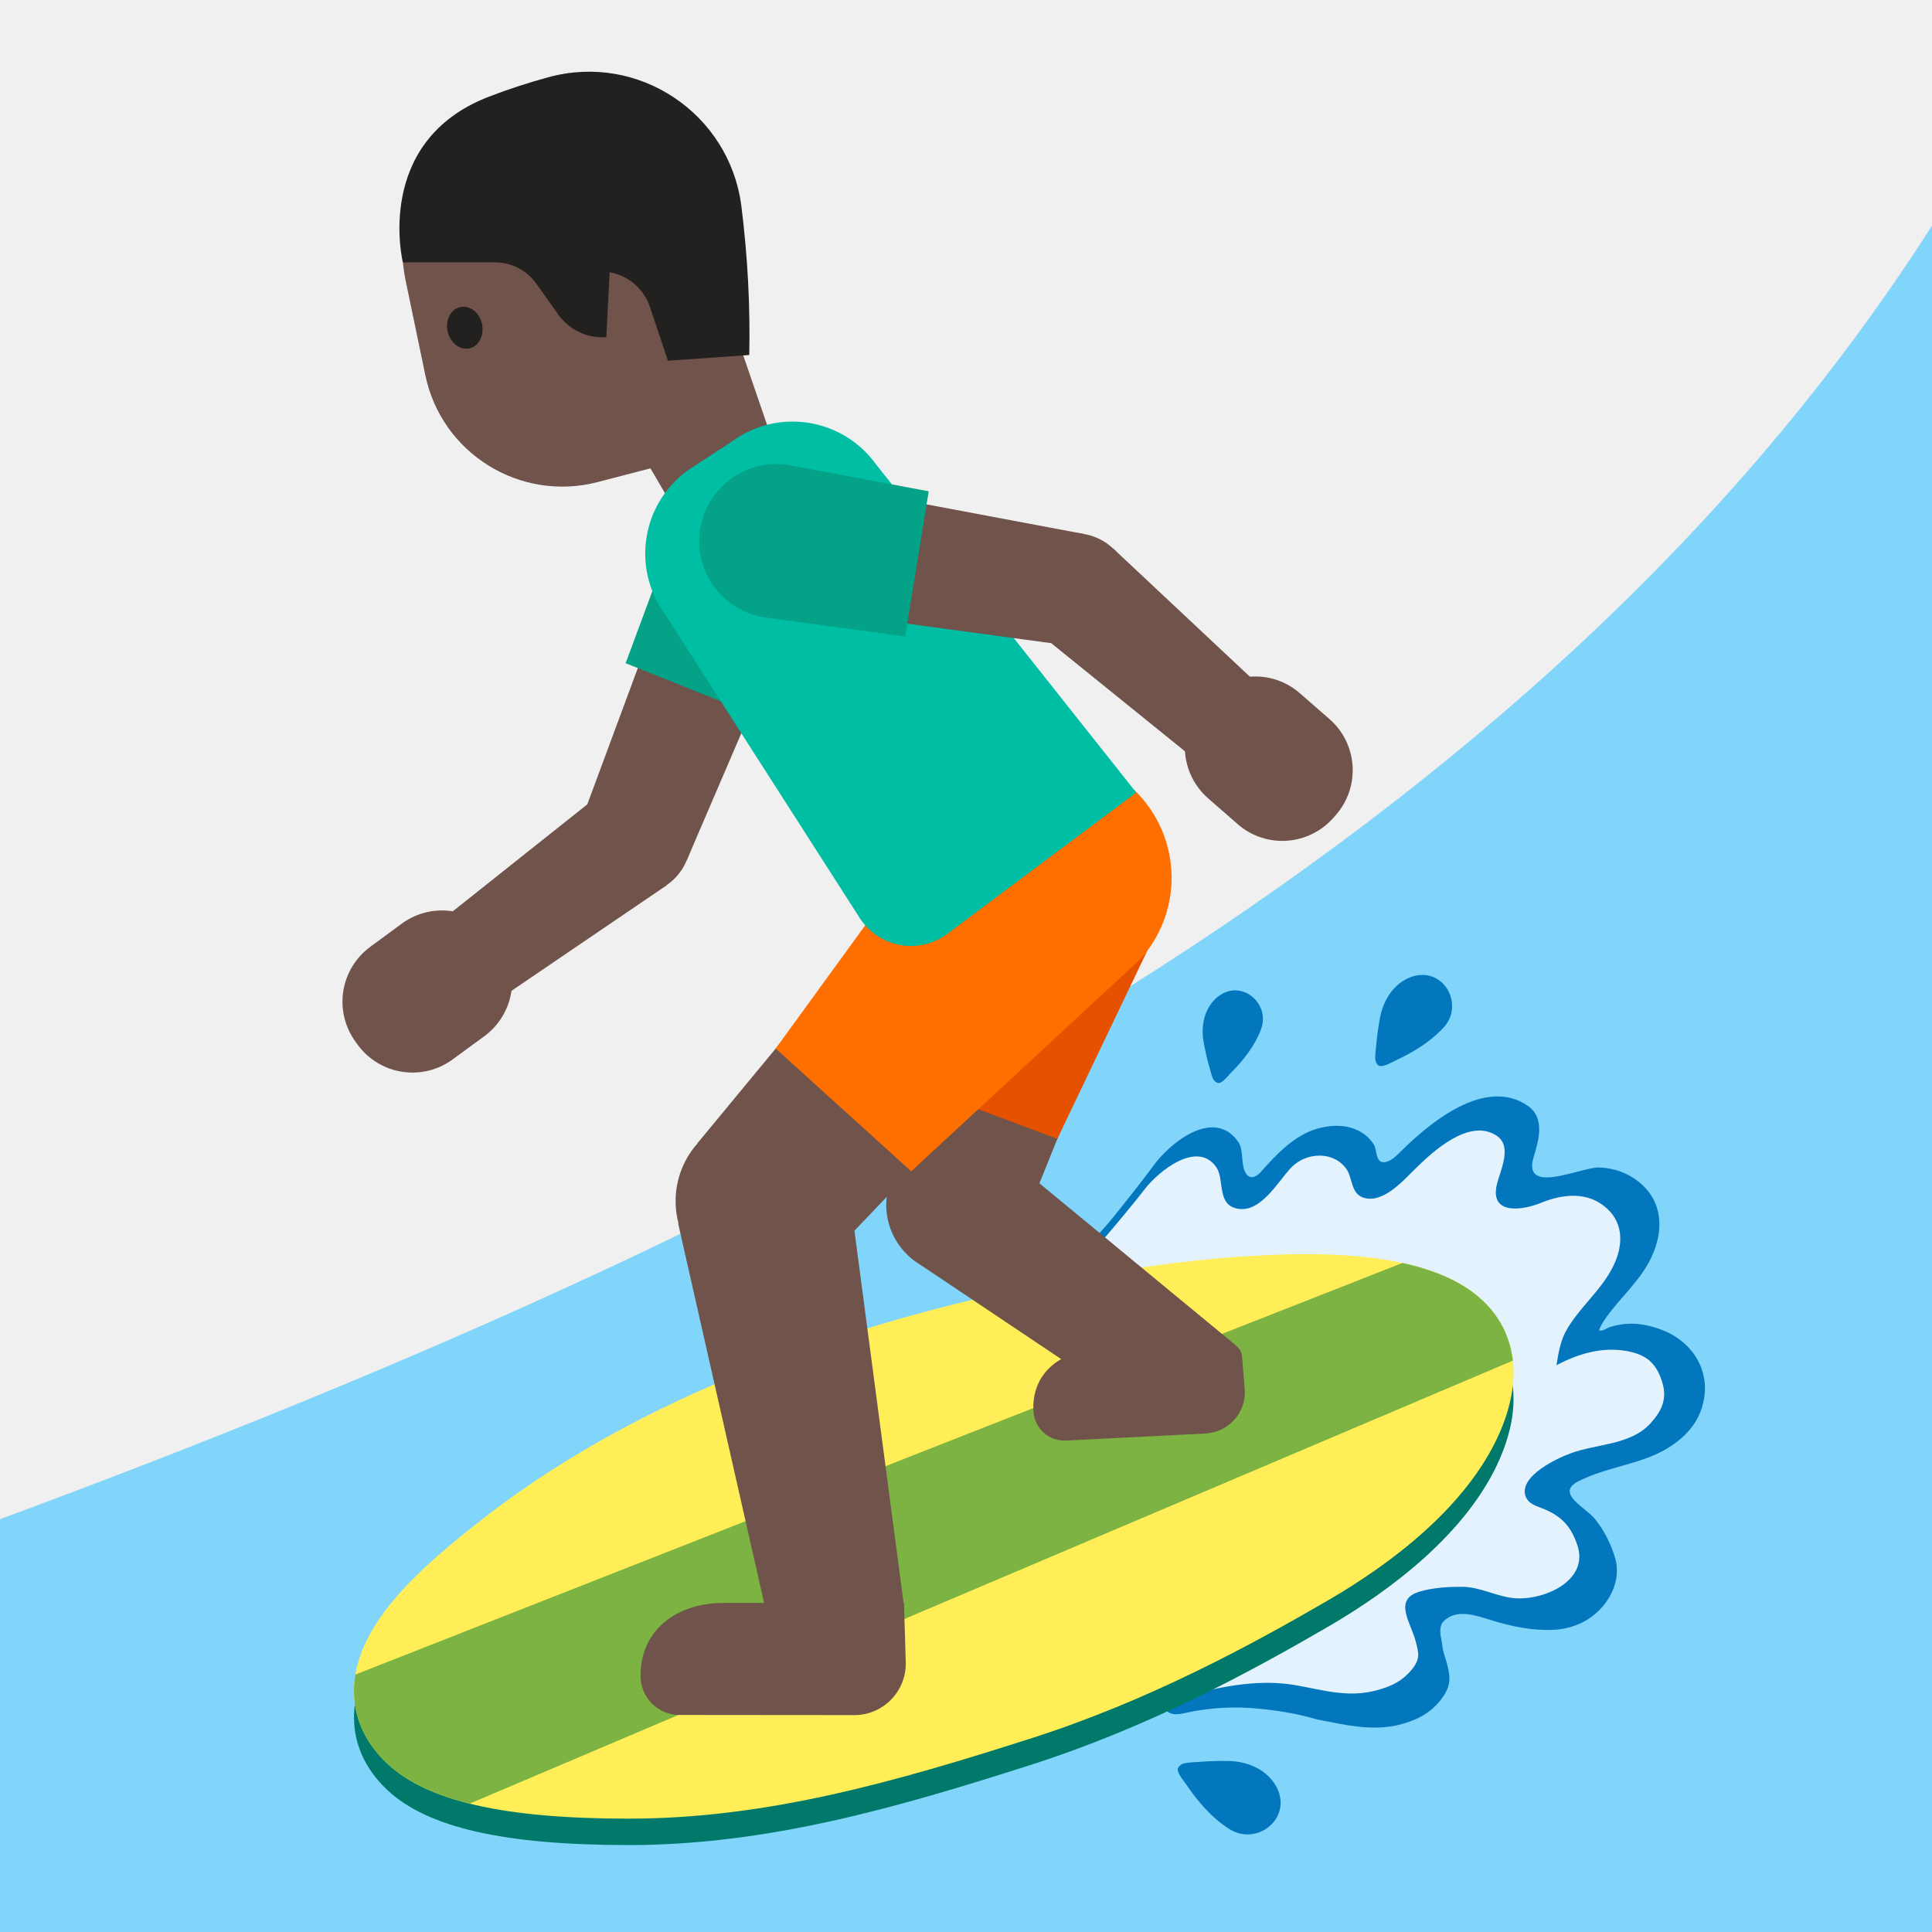
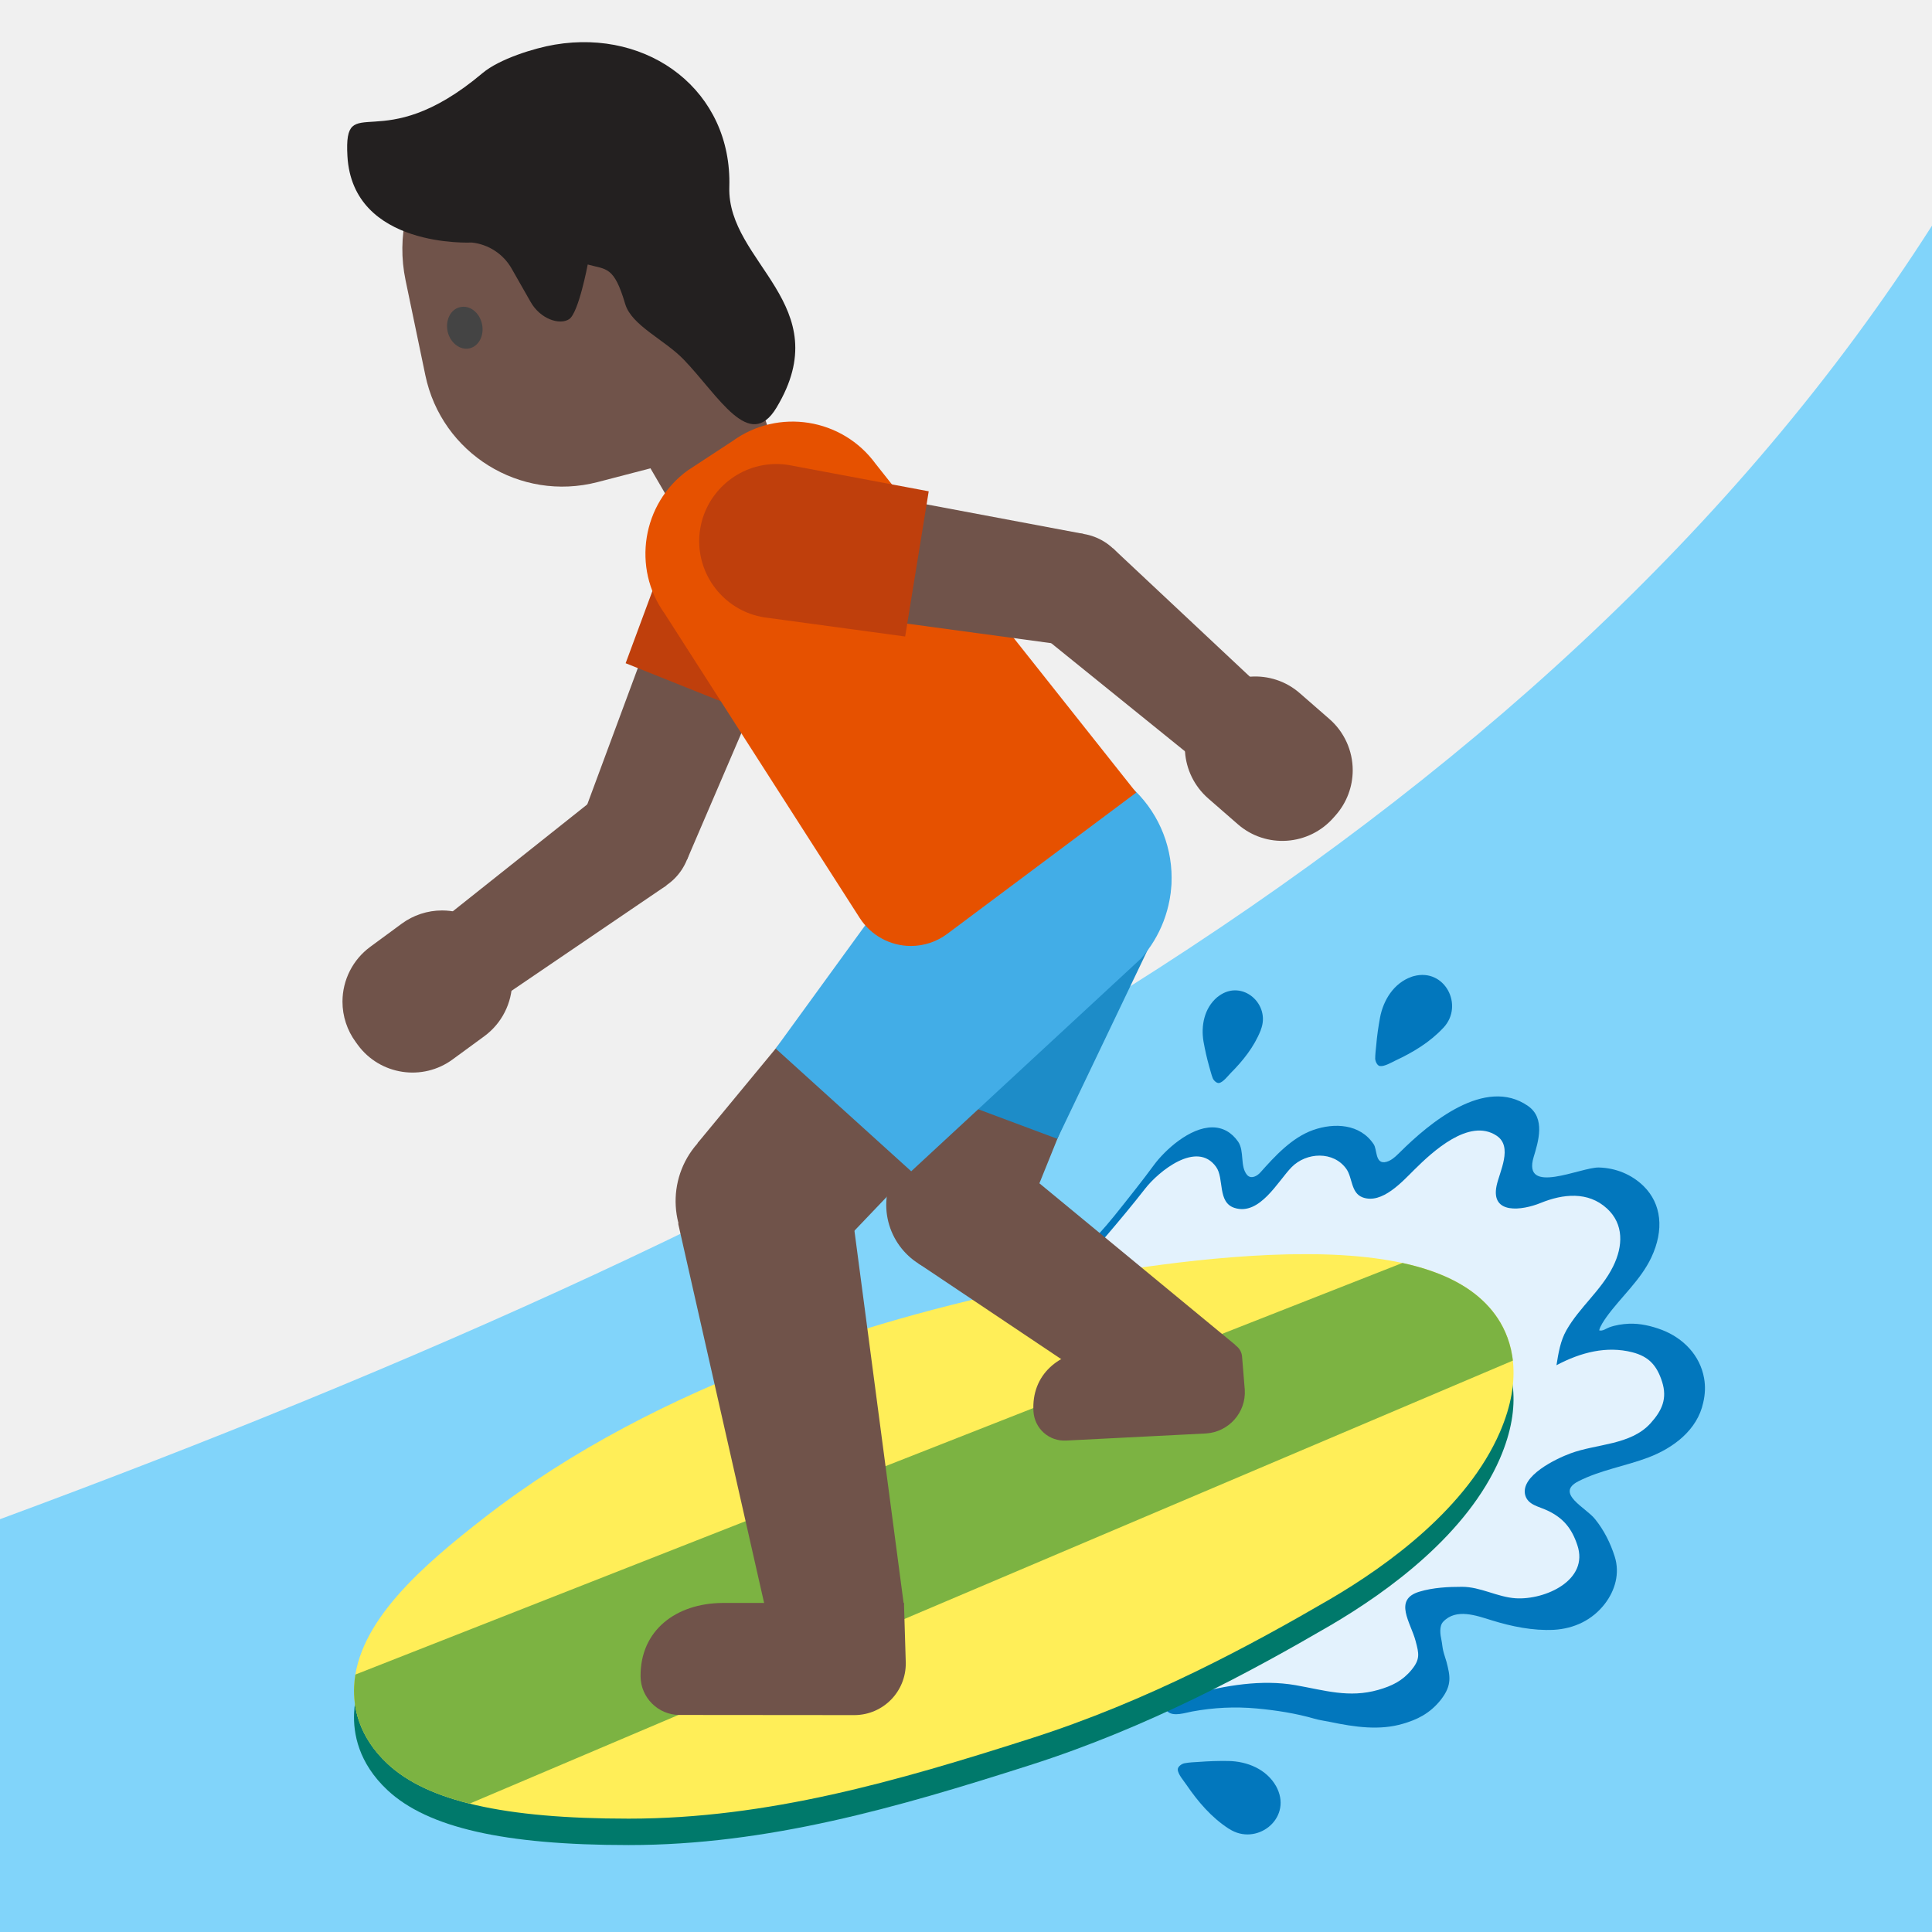
- <svg xmlns="http://www.w3.org/2000/svg" xmlns:xlink="http://www.w3.org/1999/xlink" width="128" height="128">
-   <path d="M128 128H0v-27.35c54.56-20.16 102.17-45.24 128-85.7V128z" fill="#81d4fa" />
-   <path d="M112.9 91.31c-.27-1.53-1.39-2.66-2.79-3.2-.69-.26-1.44-.44-2.19-.41-.43.02-.9.09-1.3.24-.2.07-.44.27-.67.2.06-.28.32-.65.48-.88.94-1.31 2.26-2.44 2.97-3.94.87-1.84.68-3.57-.51-4.74-.8-.78-1.85-1.2-2.96-1.23-1.19-.03-5.1 1.89-4.32-.7.31-1.02.79-2.57-.38-3.38-2.84-1.97-6.54 1.14-8.48 3.07-.29.28-.62.62-1.03.66-.61.05-.48-.85-.71-1.19-.9-1.36-2.61-1.44-4.02-.94-1.4.5-2.52 1.72-3.48 2.8-.21.24-.62.48-.89.17-.48-.57-.16-1.57-.59-2.2-.43-.62-1.02-.95-1.71-.95-1.49 0-3.14 1.5-3.88 2.51-.72.98-1.56 2.04-2.61 3.35-.73.9-1.41 1.64-2.08 2.27-.15.14-.31.29-.47.43-.69.62-1.44 1.24-2.36 1.94-.08.05-.19.13-.32.23-1.46 1.03-2.24 1.72-2.17 2.37l.03.35.33.06c1.53.28 3.42.07 4.89-.16.33-.05.67-.12 1.02-.19 1.04-.21 2.18-.41 3.02-.23 2.61.54 5.33 1.64 7.66 3.11 1.04.65 2.11 1.4 3.03 2.06 1.2.85 3.19 2.68 3.15 5.41-.04 2.92-1.48 5.52-2.68 7.19-.57.79-1.34 1.41-2.16 1.92-.7.44-1.65.6-2.21 1.23-.16.18-.24.42-.4.59-.12.14-.32.27-.4.43-.42.76-.9 1.53-1.64 2.02-.34.22-.71.14-1.07.28-.27.1-.53.31-.79.45-.27.15-1.33.67-.85 1.09.4.35 1.18.07 1.63-.01 1.42-.26 2.82-.33 4.26-.2 1.3.12 2.59.32 3.84.68.34.1.69.14 1.02.21 1.67.35 3.31.58 4.85.12.85-.25 1.75-.63 2.51-1.6.75-.97.6-1.57.37-2.48-.07-.25-.16-.49-.22-.74-.06-.24-.07-.48-.12-.72-.08-.35-.16-.92.11-1.21.86-.92 2.21-.41 3.22-.1 1.32.41 2.74.7 4.12.63 1.35-.08 2.55-.65 3.38-1.73.68-.89 1-2.02.65-3.12-.28-.89-.71-1.75-1.3-2.48-.59-.76-2.68-1.71-1.11-2.51 1.47-.75 3.11-1 4.64-1.58 1.66-.63 3.24-1.82 3.63-3.62.14-.59.15-1.12.06-1.63z" fill="#0277bd" />
-   <path d="M104.05 96.29c1.72-.64 3.97-.54 5.29-1.98.78-.86 1.13-1.65.78-2.76-.35-1.1-.89-1.68-1.98-1.96-1.7-.43-3.4 0-5.02.86.13-.81.26-1.62.66-2.32.87-1.53 2.31-2.64 3.09-4.22.67-1.35.72-2.81-.4-3.84-1.26-1.16-2.93-.97-4.4-.37-1.23.5-3.31.78-2.92-1.13.19-.93 1.11-2.6 0-3.33-1.82-1.2-4.26 1.08-5.44 2.25-.8.79-2.15 2.31-3.43 1.84-.78-.29-.67-1.29-1.07-1.87-.85-1.22-2.66-1.13-3.64-.13-.91.93-2.11 3.22-3.77 2.7-1.16-.36-.68-1.96-1.23-2.72-1.28-1.79-3.83.32-4.7 1.44-.81 1.04-1.67 2.07-2.53 3.08-.64.76-1.32 1.48-2.04 2.12l-.46.4c-.75.64-1.51 1.22-2.3 1.8-.45.33-2.28 1.44-2.22 1.99 1.52.26 3.06.08 4.57-.14 1.28-.19 2.76-.63 4.04-.38 2.59.51 5.24 1.54 7.5 2.89.99.59 1.99 1.26 2.94 1.89 1.8 1.21 3.25 3.06 3.22 5.31-.04 2.49-1.19 4.87-2.67 6.83-1.52 2.02-4.34 2.8-6.46 4.13-1.41.88-3.33 1.94-4.29 3.33-2.08 3.01 2.83.51 3.82.25 2.21-.58 4.59-1 6.86-.6 1.92.34 3.53.86 5.46.31.91-.26 1.61-.6 2.21-1.33.58-.71.49-1.07.27-1.9-.32-1.23-1.51-2.76.26-3.28.9-.27 1.89-.32 2.81-.32 1.24 0 2.33.68 3.56.76 1.94.12 4.88-1.19 4.08-3.53-.36-1.08-.91-1.78-1.97-2.28-.58-.28-1.29-.36-1.48-1.02-.34-1.28 2.05-2.42 3-2.77z" fill="#e3f2fd" />
-   <g fill="#0277bd">
-     <path d="M81.4 121.15c.01.01.02.02.04.02 1.78 1.16 4.13-.63 3.19-2.66-.02-.05-.05-.1-.08-.16-.64-1.14-1.92-1.66-3.17-1.68-.65-.01-1.29.01-1.94.06-.32.02-.65.03-.96.09-.18.03-.46.22-.45.42.01.31.41.76.57 1 .77 1.13 1.66 2.17 2.8 2.91zM83.52 68.27c.01-.01.01-.02.01-.04.68-1.69-1.22-3.38-2.77-2.25l-.12.09c-.85.72-1.09 1.89-.9 2.96.1.55.22 1.09.37 1.62.08.26.14.54.24.79.06.14.26.35.43.31.26-.06.57-.46.75-.65.82-.82 1.56-1.75 1.99-2.83zM95.61 68.11l.03-.03c1.37-1.48.07-3.96-1.97-3.41-.05.01-.11.03-.16.05-1.16.41-1.86 1.53-2.08 2.7-.11.6-.2 1.21-.25 1.82-.03.3-.07.61-.07.91.01.16.13.46.32.48.29.04.78-.25 1.03-.37 1.16-.54 2.27-1.21 3.15-2.15z" />
+ <svg xmlns="http://www.w3.org/2000/svg" width="128px" height="128px" version="1.1" xml:space="preserve" style="fill-rule:evenodd;clip-rule:evenodd;stroke-linejoin:round;stroke-miterlimit:2;">
+   <path d="M128,128L0,128L0,100.65C54.56,80.49 102.17,55.41 128,14.95L128,128Z" style="fill:#81d4fa;fill-rule:nonzero;" />
+   <path d="M112.9,91.31C112.63,89.78 111.51,88.65 110.11,88.11C109.42,87.85 108.67,87.67 107.92,87.7C107.49,87.72 107.02,87.79 106.62,87.94C106.42,88.01 106.18,88.21 105.95,88.14C106.01,87.86 106.27,87.49 106.43,87.26C107.37,85.95 108.69,84.82 109.4,83.32C110.27,81.48 110.08,79.75 108.89,78.58C108.09,77.8 107.04,77.38 105.93,77.35C104.74,77.32 100.83,79.24 101.61,76.65C101.92,75.63 102.4,74.08 101.23,73.27C98.39,71.3 94.69,74.41 92.75,76.34C92.46,76.62 92.13,76.96 91.72,77C91.11,77.05 91.24,76.15 91.01,75.81C90.11,74.45 88.4,74.37 86.99,74.87C85.59,75.37 84.47,76.59 83.51,77.67C83.3,77.91 82.89,78.15 82.62,77.84C82.14,77.27 82.46,76.27 82.03,75.64C81.6,75.02 81.01,74.69 80.32,74.69C78.83,74.69 77.18,76.19 76.44,77.2C75.72,78.18 74.88,79.24 73.83,80.55C73.1,81.45 72.42,82.19 71.75,82.82C71.6,82.96 71.44,83.11 71.28,83.25C70.59,83.87 69.84,84.49 68.92,85.19C68.84,85.24 68.73,85.32 68.6,85.42C67.14,86.45 66.36,87.14 66.43,87.79L66.46,88.14L66.79,88.2C68.32,88.48 70.21,88.27 71.68,88.04C72.01,87.99 72.35,87.92 72.7,87.85C73.74,87.64 74.88,87.44 75.72,87.62C78.33,88.16 81.05,89.26 83.38,90.73C84.42,91.38 85.49,92.13 86.41,92.79C87.61,93.64 89.6,95.47 89.56,98.2C89.52,101.12 88.08,103.72 86.88,105.39C86.31,106.18 85.54,106.8 84.72,107.31C84.02,107.75 83.07,107.91 82.51,108.54C82.35,108.72 82.27,108.96 82.11,109.13C81.99,109.27 81.79,109.4 81.71,109.56C81.29,110.32 80.81,111.09 80.07,111.58C79.73,111.8 79.36,111.72 79,111.86C78.73,111.96 78.47,112.17 78.21,112.31C77.94,112.46 76.88,112.98 77.36,113.4C77.76,113.75 78.54,113.47 78.99,113.39C80.41,113.13 81.81,113.06 83.25,113.19C84.55,113.31 85.84,113.51 87.09,113.87C87.43,113.97 87.78,114.01 88.11,114.08C89.78,114.43 91.42,114.66 92.96,114.2C93.81,113.95 94.71,113.57 95.47,112.6C96.22,111.63 96.07,111.03 95.84,110.12C95.77,109.87 95.68,109.63 95.62,109.38C95.56,109.14 95.55,108.9 95.5,108.66C95.42,108.31 95.34,107.74 95.61,107.45C96.47,106.53 97.82,107.04 98.83,107.35C100.15,107.76 101.57,108.05 102.95,107.98C104.3,107.9 105.5,107.33 106.33,106.25C107.01,105.36 107.33,104.23 106.98,103.13C106.7,102.24 106.27,101.38 105.68,100.65C105.09,99.89 103,98.94 104.57,98.14C106.04,97.39 107.68,97.14 109.21,96.56C110.87,95.93 112.45,94.74 112.84,92.94C112.98,92.35 112.99,91.82 112.9,91.31Z" style="fill:#0277bd;fill-rule:nonzero;" />
+   <path d="M104.05,96.29C105.77,95.65 108.02,95.75 109.34,94.31C110.12,93.45 110.47,92.66 110.12,91.55C109.77,90.45 109.23,89.87 108.14,89.59C106.44,89.16 104.74,89.59 103.12,90.45C103.25,89.64 103.38,88.83 103.78,88.13C104.65,86.6 106.09,85.49 106.87,83.91C107.54,82.56 107.59,81.1 106.47,80.07C105.21,78.91 103.54,79.1 102.07,79.7C100.84,80.2 98.76,80.48 99.15,78.57C99.34,77.64 100.26,75.97 99.15,75.24C97.33,74.04 94.89,76.32 93.71,77.49C92.91,78.28 91.56,79.8 90.28,79.33C89.5,79.04 89.61,78.04 89.21,77.46C88.36,76.24 86.55,76.33 85.57,77.33C84.66,78.26 83.46,80.55 81.8,80.03C80.64,79.67 81.12,78.07 80.57,77.31C79.29,75.52 76.74,77.63 75.87,78.75C75.06,79.79 74.2,80.82 73.34,81.83C72.7,82.59 72.02,83.31 71.3,83.95L70.84,84.35C70.09,84.99 69.33,85.57 68.54,86.15C68.09,86.48 66.26,87.59 66.32,88.14C67.84,88.4 69.38,88.22 70.89,88C72.17,87.81 73.65,87.37 74.93,87.62C77.52,88.13 80.17,89.16 82.43,90.51C83.42,91.1 84.42,91.77 85.37,92.4C87.17,93.61 88.62,95.46 88.59,97.71C88.55,100.2 87.4,102.58 85.92,104.54C84.4,106.56 81.58,107.34 79.46,108.67C78.05,109.55 76.13,110.61 75.17,112C73.09,115.01 78,112.51 78.99,112.25C81.2,111.67 83.58,111.25 85.85,111.65C87.77,111.99 89.38,112.51 91.31,111.96C92.22,111.7 92.92,111.36 93.52,110.63C94.1,109.92 94.01,109.56 93.79,108.73C93.47,107.5 92.28,105.97 94.05,105.45C94.95,105.18 95.94,105.13 96.86,105.13C98.1,105.13 99.19,105.81 100.42,105.89C102.36,106.01 105.3,104.7 104.5,102.36C104.14,101.28 103.59,100.58 102.53,100.08C101.95,99.8 101.24,99.72 101.05,99.06C100.71,97.78 103.1,96.64 104.05,96.29Z" style="fill:#e3f2fd;fill-rule:nonzero;" />
+   <g>
+     <path d="M81.4,121.15C81.41,121.16 81.42,121.17 81.44,121.17C83.22,122.33 85.57,120.54 84.63,118.51C84.61,118.46 84.58,118.41 84.55,118.35C83.91,117.21 82.63,116.69 81.38,116.67C80.73,116.66 80.09,116.68 79.44,116.73C79.12,116.75 78.79,116.76 78.48,116.82C78.3,116.85 78.02,117.04 78.03,117.24C78.04,117.55 78.44,118 78.6,118.24C79.37,119.37 80.26,120.41 81.4,121.15ZM83.52,68.27C83.53,68.26 83.53,68.25 83.53,68.23C84.21,66.54 82.31,64.85 80.76,65.98L80.64,66.07C79.79,66.79 79.55,67.96 79.74,69.03C79.84,69.58 79.96,70.12 80.11,70.65C80.19,70.91 80.25,71.19 80.35,71.44C80.41,71.58 80.61,71.79 80.78,71.75C81.04,71.69 81.35,71.29 81.53,71.1C82.35,70.28 83.09,69.35 83.52,68.27ZM95.61,68.11L95.64,68.08C97.01,66.6 95.71,64.12 93.67,64.67C93.62,64.68 93.56,64.7 93.51,64.72C92.35,65.13 91.65,66.25 91.43,67.42C91.32,68.02 91.23,68.63 91.18,69.24C91.15,69.54 91.11,69.85 91.11,70.15C91.12,70.31 91.24,70.61 91.43,70.63C91.72,70.67 92.21,70.38 92.46,70.26C93.62,69.72 94.73,69.05 95.61,68.11Z" style="fill:#0277bd;fill-rule:nonzero;" />
  </g>
-   <path d="M99.24 89.11c-1.89-2.87-6.07-4.27-12.77-4.27-6.27 0-13.42 1.22-17.12 1.95-10.57 2.08-25.62 6.45-37.25 15.5-4.08 3.17-8.45 6.92-8.64 11.2-.06 1.33.27 3.3 2.22 5.12 2.65 2.47 7.71 3.63 15.95 3.63h.04c9.19 0 17.79-2.49 26.52-5.28 7.9-2.51 14.79-6.27 19.91-9.25 3.95-2.31 9.11-6.1 11.27-11.07 1.58-3.66.8-6.11-.13-7.53zm-57.57 30.55z" fill="#00796b" />
-   <defs>
-     <path id="a" d="M99.24 87.36c-1.89-2.87-6.07-4.27-12.77-4.27-6.27 0-13.42 1.22-17.12 1.95-10.57 2.08-25.62 6.45-37.25 15.5-4.08 3.17-8.45 6.92-8.64 11.2-.06 1.33.27 3.3 2.22 5.12 2.65 2.47 7.71 3.63 15.95 3.63h.04c9.19 0 17.79-2.49 26.52-5.28 7.9-2.51 14.79-6.27 19.91-9.25 3.95-2.31 9.11-6.1 11.27-11.07 1.58-3.65.8-6.11-.13-7.53z" />
-   </defs>
-   <use xlink:href="#a" overflow="visible" fill="#ffee58" />
-   <clipPath id="b">
-     <use xlink:href="#a" overflow="visible" />
-   </clipPath>
-   <path clip-path="url(#b)" fill="#7cb342" d="M103.37 88.81l-75.61 32.11-9.09-8.06 76.8-30.19z" />
+   <path d="M99.24,89.11C97.35,86.24 93.17,84.84 86.47,84.84C80.2,84.84 73.05,86.06 69.35,86.79C58.78,88.87 43.73,93.24 32.1,102.29C28.02,105.46 23.65,109.21 23.46,113.49C23.4,114.82 23.73,116.79 25.68,118.61C28.33,121.08 33.39,122.24 41.63,122.24L41.67,122.24C50.86,122.24 59.46,119.75 68.19,116.96C76.09,114.45 82.98,110.69 88.1,107.71C92.05,105.4 97.21,101.61 99.37,96.64C100.95,92.98 100.17,90.53 99.24,89.11Z" style="fill:#00796b;fill-rule:nonzero;" />
  <g>
-     <path d="M79.91 94.97l-9.26.47c-1.14.07-2.11-.79-2.18-1.93-.15-2.44 1.68-3.96 4.12-4.11l8.65-.44a.999.999 0 0 1 1.05.92l.18 2.2c.09 1.5-1.06 2.79-2.56 2.89zM67.65 81.4l-8.67-3.15 7.01-21.71 10.21 3.7z" fill="#70534a" />
-     <path fill="#70534a" d="M81.85 89.11l-4.4 5.72-16.63-11.14 5.61-7.3z" />
-     <ellipse cx="63.32" cy="79.82" rx="4.6" ry="4.6" transform="rotate(-70.056 63.325 79.827)" fill="#70534a" />
-     <ellipse cx="71.09" cy="58.39" rx="5.43" ry="5.43" transform="rotate(-70.056 71.1 58.395)" fill="#584539" />
-     <path d="M73.33 52.22a6.453 6.453 0 0 0-8.27 3.87l-4.08 15.97 9.07 3.39L77.2 60.5a6.456 6.456 0 0 0-3.87-8.28z" fill="#e65100" />
+     <path id="a" d="M99.24,87.36C97.35,84.49 93.17,83.09 86.47,83.09C80.2,83.09 73.05,84.31 69.35,85.04C58.78,87.12 43.73,91.49 32.1,100.54C28.02,103.71 23.65,107.46 23.46,111.74C23.4,113.07 23.73,115.04 25.68,116.86C28.33,119.33 33.39,120.49 41.63,120.49L41.67,120.49C50.86,120.49 59.46,118 68.19,115.21C76.09,112.7 82.98,108.94 88.1,105.96C92.05,103.65 97.21,99.86 99.37,94.89C100.95,91.24 100.17,88.78 99.24,87.36Z" style="fill:#ffee58;fill-rule:nonzero;" />
+     <clipPath id="_clip1">
+       <path d="M99.24,87.36C97.35,84.49 93.17,83.09 86.47,83.09C80.2,83.09 73.05,84.31 69.35,85.04C58.78,87.12 43.73,91.49 32.1,100.54C28.02,103.71 23.65,107.46 23.46,111.74C23.4,113.07 23.73,115.04 25.68,116.86C28.33,119.33 33.39,120.49 41.63,120.49L41.67,120.49C50.86,120.49 59.46,118 68.19,115.21C76.09,112.7 82.98,108.94 88.1,105.96C92.05,103.65 97.21,99.86 99.37,94.89C100.95,91.24 100.17,88.78 99.24,87.36Z" />
+     </clipPath>
+     <g clip-path="url(#_clip1)">
+       <path d="M103.37,88.81L27.76,120.92L18.67,112.86L95.47,82.67L103.37,88.81Z" style="fill:#7cb342;fill-rule:nonzero;" />
+     </g>
  </g>
  <g>
-     <path fill="#70534a" d="M29.05 61.13l3.83 5.2 11.28-7.67-4.43-6.02z" />
-     <path fill="#70534a" d="M45.52 56.95l-6.94-2.77 6.83-18.42 7.86 3.14z" />
-     <ellipse cx="42.05" cy="55.57" rx="3.73" ry="3.73" transform="rotate(-68.217 42.05 55.567)" fill="#70534a" />
-     <path d="M23.7 69.22l-.13-.18a4.509 4.509 0 0 1 .96-6.31l2.08-1.53a4.509 4.509 0 0 1 6.31.96l.13.18a4.509 4.509 0 0 1-.96 6.31L30 70.18c-2 1.48-4.83 1.05-6.3-.96z" fill="#70534a" />
-     <ellipse cx="49.34" cy="37.33" rx="4.23" ry="4.23" transform="rotate(-68.217 49.34 37.329)" fill="#584539" />
-     <path d="M51.37 32.24a5.108 5.108 0 0 0-6.64 2.85l-3.28 8.85 9.05 3.62 3.72-8.67c1.05-2.63-.23-5.6-2.85-6.65z" fill="#04a287" />
+     <path d="M79.91,94.97L70.65,95.44C69.51,95.51 68.54,94.65 68.47,93.51C68.32,91.07 70.15,89.55 72.59,89.4L81.24,88.96C81.778,88.931 82.248,89.342 82.29,89.88L82.47,92.08C82.56,93.58 81.41,94.87 79.91,94.97ZM67.65,81.4L58.98,78.25L65.99,56.54L76.2,60.24L67.65,81.4Z" style="fill:#70534a;fill-rule:nonzero;" />
+     <path d="M81.85,89.11L77.45,94.83L60.82,83.69L66.43,76.39L81.85,89.11Z" style="fill:#70534a;fill-rule:nonzero;" />
+     <g transform="matrix(0.341102,-0.940026,0.940026,0.341102,-33.3147,112.125)">
+       <circle cx="63.32" cy="79.82" r="4.6" style="fill:#70534a;" />
+     </g>
+     <g transform="matrix(0.341102,-0.940026,0.940026,0.341102,-8.04516,105.312)">
+       <circle cx="71.09" cy="58.39" r="5.43" style="fill:#70534a;" />
+     </g>
+     <path d="M73.33,52.22C72.624,51.964 71.879,51.833 71.128,51.833C68.417,51.833 65.982,53.541 65.06,56.09L60.98,72.06L70.05,75.45L77.2,60.5C77.458,59.792 77.59,59.044 77.59,58.291C77.59,55.579 75.88,53.143 73.33,52.22Z" style="fill:#1d8cc8;fill-rule:nonzero;" />
+     <g>
+       <path d="M29.05,61.13L32.88,66.33L44.16,58.66L39.73,52.64L29.05,61.13Z" style="fill:#70534a;fill-rule:nonzero;" />
+       <path d="M45.52,56.95L38.58,54.18L45.41,35.76L53.27,38.9L45.52,56.95Z" style="fill:#70534a;fill-rule:nonzero;" />
+       <g transform="matrix(0.371092,-0.928596,0.928596,0.371092,-25.1537,73.994)">
+         <circle cx="42.05" cy="55.57" r="3.73" style="fill:#70534a;" />
+       </g>
+       <path d="M23.7,69.22L23.57,69.04C22.999,68.265 22.69,67.327 22.69,66.364C22.69,64.93 23.374,63.579 24.53,62.73L26.61,61.2C27.385,60.629 28.323,60.32 29.286,60.32C30.72,60.32 32.071,61.004 32.92,62.16L33.05,62.34C33.621,63.115 33.93,64.053 33.93,65.016C33.93,66.45 33.246,67.801 32.09,68.65L30,70.18C28,71.66 25.17,71.23 23.7,69.22Z" style="fill:#70534a;fill-rule:nonzero;" />
+       <g transform="matrix(0.371092,-0.928596,0.928596,0.371092,-3.63325,69.2934)">
+         <circle cx="49.34" cy="37.33" r="4.23" style="fill:#70534a;" />
+       </g>
+       <path d="M51.37,32.24C50.767,31.999 50.124,31.875 49.474,31.875C47.388,31.875 45.503,33.153 44.73,35.09L41.45,43.94L50.5,47.56L54.22,38.89C55.27,36.26 53.99,33.29 51.37,32.24Z" style="fill:#bf3f0c;fill-rule:nonzero;" />
+     </g>
+     <g>
+       <path d="M56.63,113.63L45.04,113.62C45.03,113.62 45.021,113.62 45.011,113.62C43.608,113.62 42.451,112.472 42.44,111.07C42.41,108.01 44.79,106.23 47.85,106.2L59.89,106.2L60.01,110.17C60.03,112.07 58.52,113.61 56.63,113.63ZM54.83,83.4L46.21,75.74L64.38,53.75L74.53,62.76L54.83,83.4Z" style="fill:#70534a;fill-rule:nonzero;" />
+       <path d="M59.88,106.31L50.98,107.77L44.93,81.06L56.3,79.2L59.88,106.31Z" style="fill:#70534a;fill-rule:nonzero;" />
+       <g transform="matrix(0.664122,-0.747624,0.747624,0.664122,-42.5191,64.5035)">
+         <circle cx="50.52" cy="79.57" r="5.76" style="fill:#70534a;" />
+       </g>
+       <g transform="matrix(0.664122,-0.747624,0.747624,0.664122,-20.2236,71.4987)">
+         <circle cx="69.46" cy="58.25" r="6.79" style="fill:#70534a;" />
+       </g>
+       <path d="M74.91,52.12C71.58,49.16 66.47,49.46 63.51,52.79L51.39,69.47L60.37,77.6L75.58,63.52C76.895,62.043 77.622,60.132 77.622,58.155C77.622,55.849 76.634,53.651 74.91,52.12Z" style="fill:#42ade7;fill-rule:nonzero;" />
+     </g>
+     <g>
+       <path d="M48.78,22.2L51.58,30.36C52.067,31.781 51.3,33.351 49.88,33.84L47.72,34.58C46.48,35 45.12,34.5 44.46,33.37L36.63,19.93L48.78,22.2Z" style="fill:#70534a;fill-rule:nonzero;" />
+       <path d="M46.35,12.13L50.62,29.07L39.59,31.94C34.46,33.27 29.26,30.05 28.18,24.86L26.87,18.57C25.66,12.76 29.73,7.17 35.63,6.54L37.97,6.29C41.812,5.873 45.411,8.381 46.35,12.13Z" style="fill:#70534a;fill-rule:nonzero;" />
+       <path d="M31.93,21.45C32.1,22.2 31.74,22.93 31.11,23.08C30.49,23.22 29.84,22.73 29.66,21.98C29.49,21.22 29.85,20.49 30.48,20.35C31.11,20.2 31.76,20.69 31.93,21.45" style="fill:#444;fill-rule:nonzero;" />
+     </g>
+     <path d="M48.52,29.23L45.56,31.17C42.541,33.356 41.854,37.64 44.04,40.66L56.96,60.82C57.699,61.973 58.978,62.673 60.348,62.673C61.218,62.673 62.064,62.391 62.76,61.87L75.28,52.51L58.02,30.74C55.81,27.7 51.56,27.02 48.52,29.23Z" style="fill:#e65100;fill-rule:nonzero;" />
+     <g>
+       <path d="M79.44,50.53L83.69,45.66L73.74,36.33L68.84,41.96L79.44,50.53Z" style="fill:#70534a;fill-rule:nonzero;" />
+       <path d="M71.78,35.37L70.59,42.74L51.12,40.1L52.47,31.74L71.78,35.37Z" style="fill:#70534a;fill-rule:nonzero;" />
+       <g transform="matrix(0.159812,-0.987147,0.987147,0.159812,21.2535,103.089)">
+         <circle cx="71.19" cy="39.06" r="3.73" style="fill:#70534a;" />
+       </g>
+       <path d="M88.51,53.99L88.36,54.16C86.72,56.04 83.87,56.24 82,54.6L80.05,52.9C78.17,51.26 77.97,48.41 79.61,46.54L79.76,46.37C81.4,44.49 84.25,44.29 86.12,45.93L88.07,47.63C89.055,48.484 89.621,49.726 89.621,51.029C89.621,52.118 89.226,53.17 88.51,53.99Z" style="fill:#70534a;fill-rule:nonzero;" />
+       <g transform="matrix(0.159812,-0.987147,0.987147,0.159812,8.06452,81.3111)">
+         <circle cx="51.8" cy="35.92" r="4.23" style="fill:#70534a;" />
+       </g>
+       <path d="M46.39,35.04C46.346,35.311 46.324,35.584 46.324,35.859C46.324,38.355 48.155,40.504 50.62,40.9L59.97,42.17L61.53,32.55L52.26,30.81C51.987,30.765 51.711,30.743 51.435,30.743C48.937,30.743 46.787,32.574 46.39,35.04Z" style="fill:#bf3f0c;fill-rule:nonzero;" />
+     </g>
  </g>
-   <g>
-     <path d="M56.63 113.63l-11.59-.01a2.571 2.571 0 0 1-2.6-2.55c-.03-3.06 2.35-4.84 5.41-4.87h12.04l.12 3.97c.02 1.9-1.49 3.44-3.38 3.46zM54.83 83.4l-8.62-7.66 18.17-21.99 10.15 9.01z" fill="#70534a" />
-     <path fill="#70534a" d="M59.88 106.31l-8.9 1.46-6.05-26.71L56.3 79.2z" />
-     <ellipse cx="50.52" cy="79.57" rx="5.76" ry="5.76" transform="rotate(-48.385 50.529 79.573)" fill="#70534a" />
-     <ellipse cx="69.46" cy="58.25" rx="6.79" ry="6.79" transform="rotate(-48.385 69.462 58.257)" fill="#584539" />
-     <path d="M74.91 52.12c-3.33-2.96-8.44-2.66-11.4.67L51.39 69.47l8.98 8.13 15.21-14.08a8.07 8.07 0 0 0-.67-11.4z" fill="#ff6f00" />
-   </g>
-   <g>
-     <path d="M48.78 22.2l2.8 8.16a2.74 2.74 0 0 1-1.7 3.48l-2.16.74c-1.24.42-2.6-.08-3.26-1.21l-7.83-13.44 12.15 2.27z" fill="#70534a" />
-     <path d="M46.35 12.13l4.27 16.94-11.03 2.87c-5.13 1.33-10.33-1.89-11.41-7.08l-1.31-6.29c-1.21-5.81 2.86-11.4 8.76-12.03l2.34-.25a7.774 7.774 0 0 1 8.38 5.84z" fill="#70534a" />
-     <path d="M49.64 23.52l-5.39.38-1.19-3.56c-.4-1.2-1.42-2.08-2.67-2.3l-.22 4.3c-1.25.09-2.46-.48-3.19-1.51l-1.45-2.04a3.355 3.355 0 0 0-2.73-1.41h-6.11s-1.97-8.01 5.69-10.97c1.32-.51 2.65-.94 3.94-1.29 5.98-1.65 12.02 2.4 12.8 8.55.41 3.28.59 6.57.52 9.85zM31.93 21.45c.17.75-.19 1.48-.82 1.63-.62.14-1.27-.35-1.45-1.1-.17-.76.19-1.49.82-1.63.63-.15 1.28.34 1.45 1.1" fill="#232020" />
-   </g>
-   <path d="M48.52 29.23l-2.96 1.94a6.797 6.797 0 0 0-1.52 9.49l12.92 20.16a4.024 4.024 0 0 0 5.8 1.05l12.52-9.36-17.26-21.77c-2.21-3.04-6.46-3.72-9.5-1.51z" fill="#00bea4" />
-   <g>
-     <path fill="#70534a" d="M79.44 50.53l4.25-4.87-9.95-9.33-4.9 5.63z" />
-     <path fill="#70534a" d="M71.78 35.37l-1.19 7.37-19.47-2.64 1.35-8.36z" />
-     <ellipse cx="71.19" cy="39.06" rx="3.73" ry="3.73" transform="rotate(-80.804 71.187 39.059)" fill="#70534a" />
-     <path d="M88.51 53.99l-.15.17c-1.64 1.88-4.49 2.08-6.36.44l-1.95-1.7c-1.88-1.64-2.08-4.49-.44-6.36l.15-.17c1.64-1.88 4.49-2.08 6.36-.44l1.95 1.7a4.5 4.5 0 0 1 .44 6.36z" fill="#70534a" />
-     <ellipse cx="51.8" cy="35.92" rx="4.23" ry="4.23" transform="rotate(-80.804 51.799 35.918)" fill="#584539" />
-     <path d="M46.39 35.04a5.106 5.106 0 0 0 4.23 5.86l9.35 1.27 1.56-9.62-9.27-1.74a5.11 5.11 0 0 0-5.87 4.23z" fill="#04a287" />
-   </g>
-   <g>
-     <defs>
-       <path id="c" d="M148-16h128v128H148z" />
-     </defs>
-     <clipPath id="d">
-       <use xlink:href="#c" overflow="visible" />
-     </clipPath>
-     <g clip-path="url(#d)">
-       <path d="M228.74 82.86c-5.7-1.08-27.77-1.08-33.47 0C177.22 86.29 164 94.25 164 111.22v20.9l48 .01 48-.01v-20.9c0-16.97-13.22-24.93-31.26-28.36z" />
-       <path fill="#fff" d="M211.52 82.05l16.02 2.22v34.9h-16.02z" />
-       <path d="M222.04 84.13s4.42 3.24 4.58 10.16c.18 7.55-6.16 36.54-15.58 53.11l14.68-2.22 15.98-38.55-7.65-5.04 6.47-4.99s-6.22-11-14.96-15.3c-4.25-.76-12.37-1.1-14.03-1.05l-.02 1.8 10.53 2.08z" fill="#444" />
-       <path fill="#fff" d="M211.52 82.05l-16.02 2.22v34.9h16.02z" />
-       <path d="M201 84.13s-4.42 3.24-4.58 10.16c-.18 7.55 6.16 36.54 15.58 53.11l-14.68-2.22-15.98-38.55 7.65-5.04-6.47-4.99s6.22-11 14.96-15.3c4.25-.76 12.37-1.1 14.03-1.05l.02 1.8L201 84.13z" fill="#444" />
-       <path d="M211.97 95.35c-6.08 0-10.5-4.93-10.5-11.01V75h21v9.34c0 6.08-4.42 11.01-10.5 11.01z" fill="#35201a" />
-       <g fill="#563e37">
-         <path d="M245.56 36.91s6.1 1.06 6.1 7.62c0 5.79-4.45 8.08-8.9 8.08v-15.7h2.8zM179.05 36.91s-6.1 1.06-6.1 7.62c0 5.79 4.45 8.08 8.9 8.08v-15.7h-2.8z" />
-       </g>
-       <path d="M212.31-6.09c-26.28 0-33.16 20.37-33.16 48.99 0 29.68 19.07 37.35 33.16 37.35 13.88 0 33.16-7.45 33.16-37.35-.01-28.62-6.88-48.99-33.16-48.99z" fill="#70534a" />
-       <path d="M201.39 45.55c0 2.95-1.98 5.35-4.43 5.35-2.45 0-4.44-2.4-4.44-5.35 0-2.96 1.99-5.36 4.44-5.36 2.45.01 4.43 2.4 4.43 5.36M223.22 45.55c0 2.95 1.98 5.35 4.44 5.35 2.44 0 4.43-2.4 4.43-5.35 0-2.96-1.99-5.36-4.43-5.36-2.46.01-4.44 2.4-4.44 5.36" fill="#232020" />
-       <path d="M221.9 63.63h-9.6-9.6c-1.1 0-1.57.74-.85 1.85 1.02 1.55 4.8 4.53 10.44 4.53s9.42-2.98 10.44-4.53c.74-1.11.27-1.85-.83-1.85z" fill="#261819" />
-       <path d="M216.94 55.48c-1.63.46-3.33.69-4.64.69-1.31 0-3-.23-4.64-.69-.7-.2-.97.46-.72.9.52.91 2.6 2.75 5.36 2.75 2.75 0 4.84-1.84 5.36-2.75.25-.44-.02-1.1-.72-.9z" fill="#35201a" />
-       <path d="M213.1-9.83s-.51-.02-.73-.01c-.22 0-.73.01-.73.01-28.36.55-36.91 17.61-36.91 29.44 0 11.5.01 19.94.01 19.94s.45-.47 1.28-1.12c.89-.69 1.87-1.08 1.87-1.08l1.43 9.61 9.45-19.74c.06-.12.19-.2.32-.18l5.6.62c5.63.63 11.28.93 16.94.94v.01c.24 0 .49-.01.73-.01s.49.01.73.01v-.01c5.65-.02 11.31-.32 16.94-.94l5.6-.62c.13-.01.26.06.32.18l9.45 19.74 1.43-9.61s.98.39 1.87 1.08c.83.65 1.28 1.12 1.28 1.12s.01-8.45.01-19.94c.02-11.83-8.53-28.9-36.89-29.44z" fill="#211e1e" />
-     </g>
-     <g clip-path="url(#d)">
-       <path d="M213.37 93.13c1.55-1.07 3.01-1.84 4.5-2.79 1.19-.76 3.2-2.17 5.09-1.45 1.6.61 1.03 2.8 1.03 5.66 0 3.36.57 5.31-.7 5.87-1.71.76-3.96-.58-5.84-1.4-1.07-.46-4.13-1.86-4.65-2.67-.51-.8-.49-2.69.57-3.22z" />
-       <path d="M221.28 92.84c.03.24-1.66.78-3.79 1.22-2.13.44-3.88.6-3.91.36s1.66-.78 3.79-1.22c2.12-.43 3.88-.6 3.91-.36zM221.31 96.83c-.02.24-1.78.18-3.92-.13-2.14-.31-3.86-.75-3.84-.99s1.78-.18 3.92.13c2.14.31 3.86.75 3.84.99z" fill="#444" />
-       <g>
-         <path d="M209.63 93.13c-1.55-1.07-3.01-1.84-4.5-2.79-1.19-.76-3.2-2.17-5.09-1.45-1.6.61-1.03 2.8-1.03 5.66 0 3.36-.57 5.31.7 5.87 1.71.76 3.96-.58 5.84-1.4 1.07-.46 4.13-1.86 4.65-2.67.51-.8.49-2.69-.57-3.22z" />
-         <path d="M201.72 92.84c-.03.24 1.66.78 3.79 1.22 2.13.44 3.88.6 3.91.36s-1.66-.78-3.79-1.22c-2.12-.43-3.88-.6-3.91-.36zM201.69 96.83c.02.24 1.78.18 3.92-.13 2.14-.31 3.86-.75 3.84-.99-.02-.24-1.78-.18-3.92.13-2.14.31-3.86.75-3.84.99z" fill="#444" />
-       </g>
-       <path d="M214.92 95.16c0 1.95-1.53 3.07-3.42 3.07s-3.42-1.12-3.42-3.07.85-3.52 3.42-3.52c2.46 0 3.42 1.58 3.42 3.52z" />
-     </g>
-     <circle cx="211.5" cy="102.63" r="1.59" fill="#232020" />
-     <circle cx="211.5" cy="108.08" r="1.59" fill="#232020" />
+   <g transform="matrix(1.01375,-0.274908,0.274908,1.01375,-28.4754,14.5399)">
+     <path d="M70.326,31.373C67.946,33.651 67.007,29.712 65.482,26.925C64.635,25.377 62.863,23.982 62.83,22.56C62.773,20.06 62.26,20.17 61.2,19.54C61.2,19.54 59.85,22.335 59.168,22.56C58.486,22.785 57.417,22.075 57.11,20.89L56.5,18.53C56.236,17.508 55.494,16.673 54.51,16.29C54.51,16.29 47.15,14.697 48.362,8.971C49.253,4.762 50.263,9.735 57.96,6.15C59.211,5.567 61.53,5.482 62.83,5.612C68.85,6.202 72.859,11.379 71.099,17.161C69.705,21.74 75.809,26.121 70.326,31.373Z" style="fill:#232020;fill-rule:nonzero;" />
  </g>
</svg>
